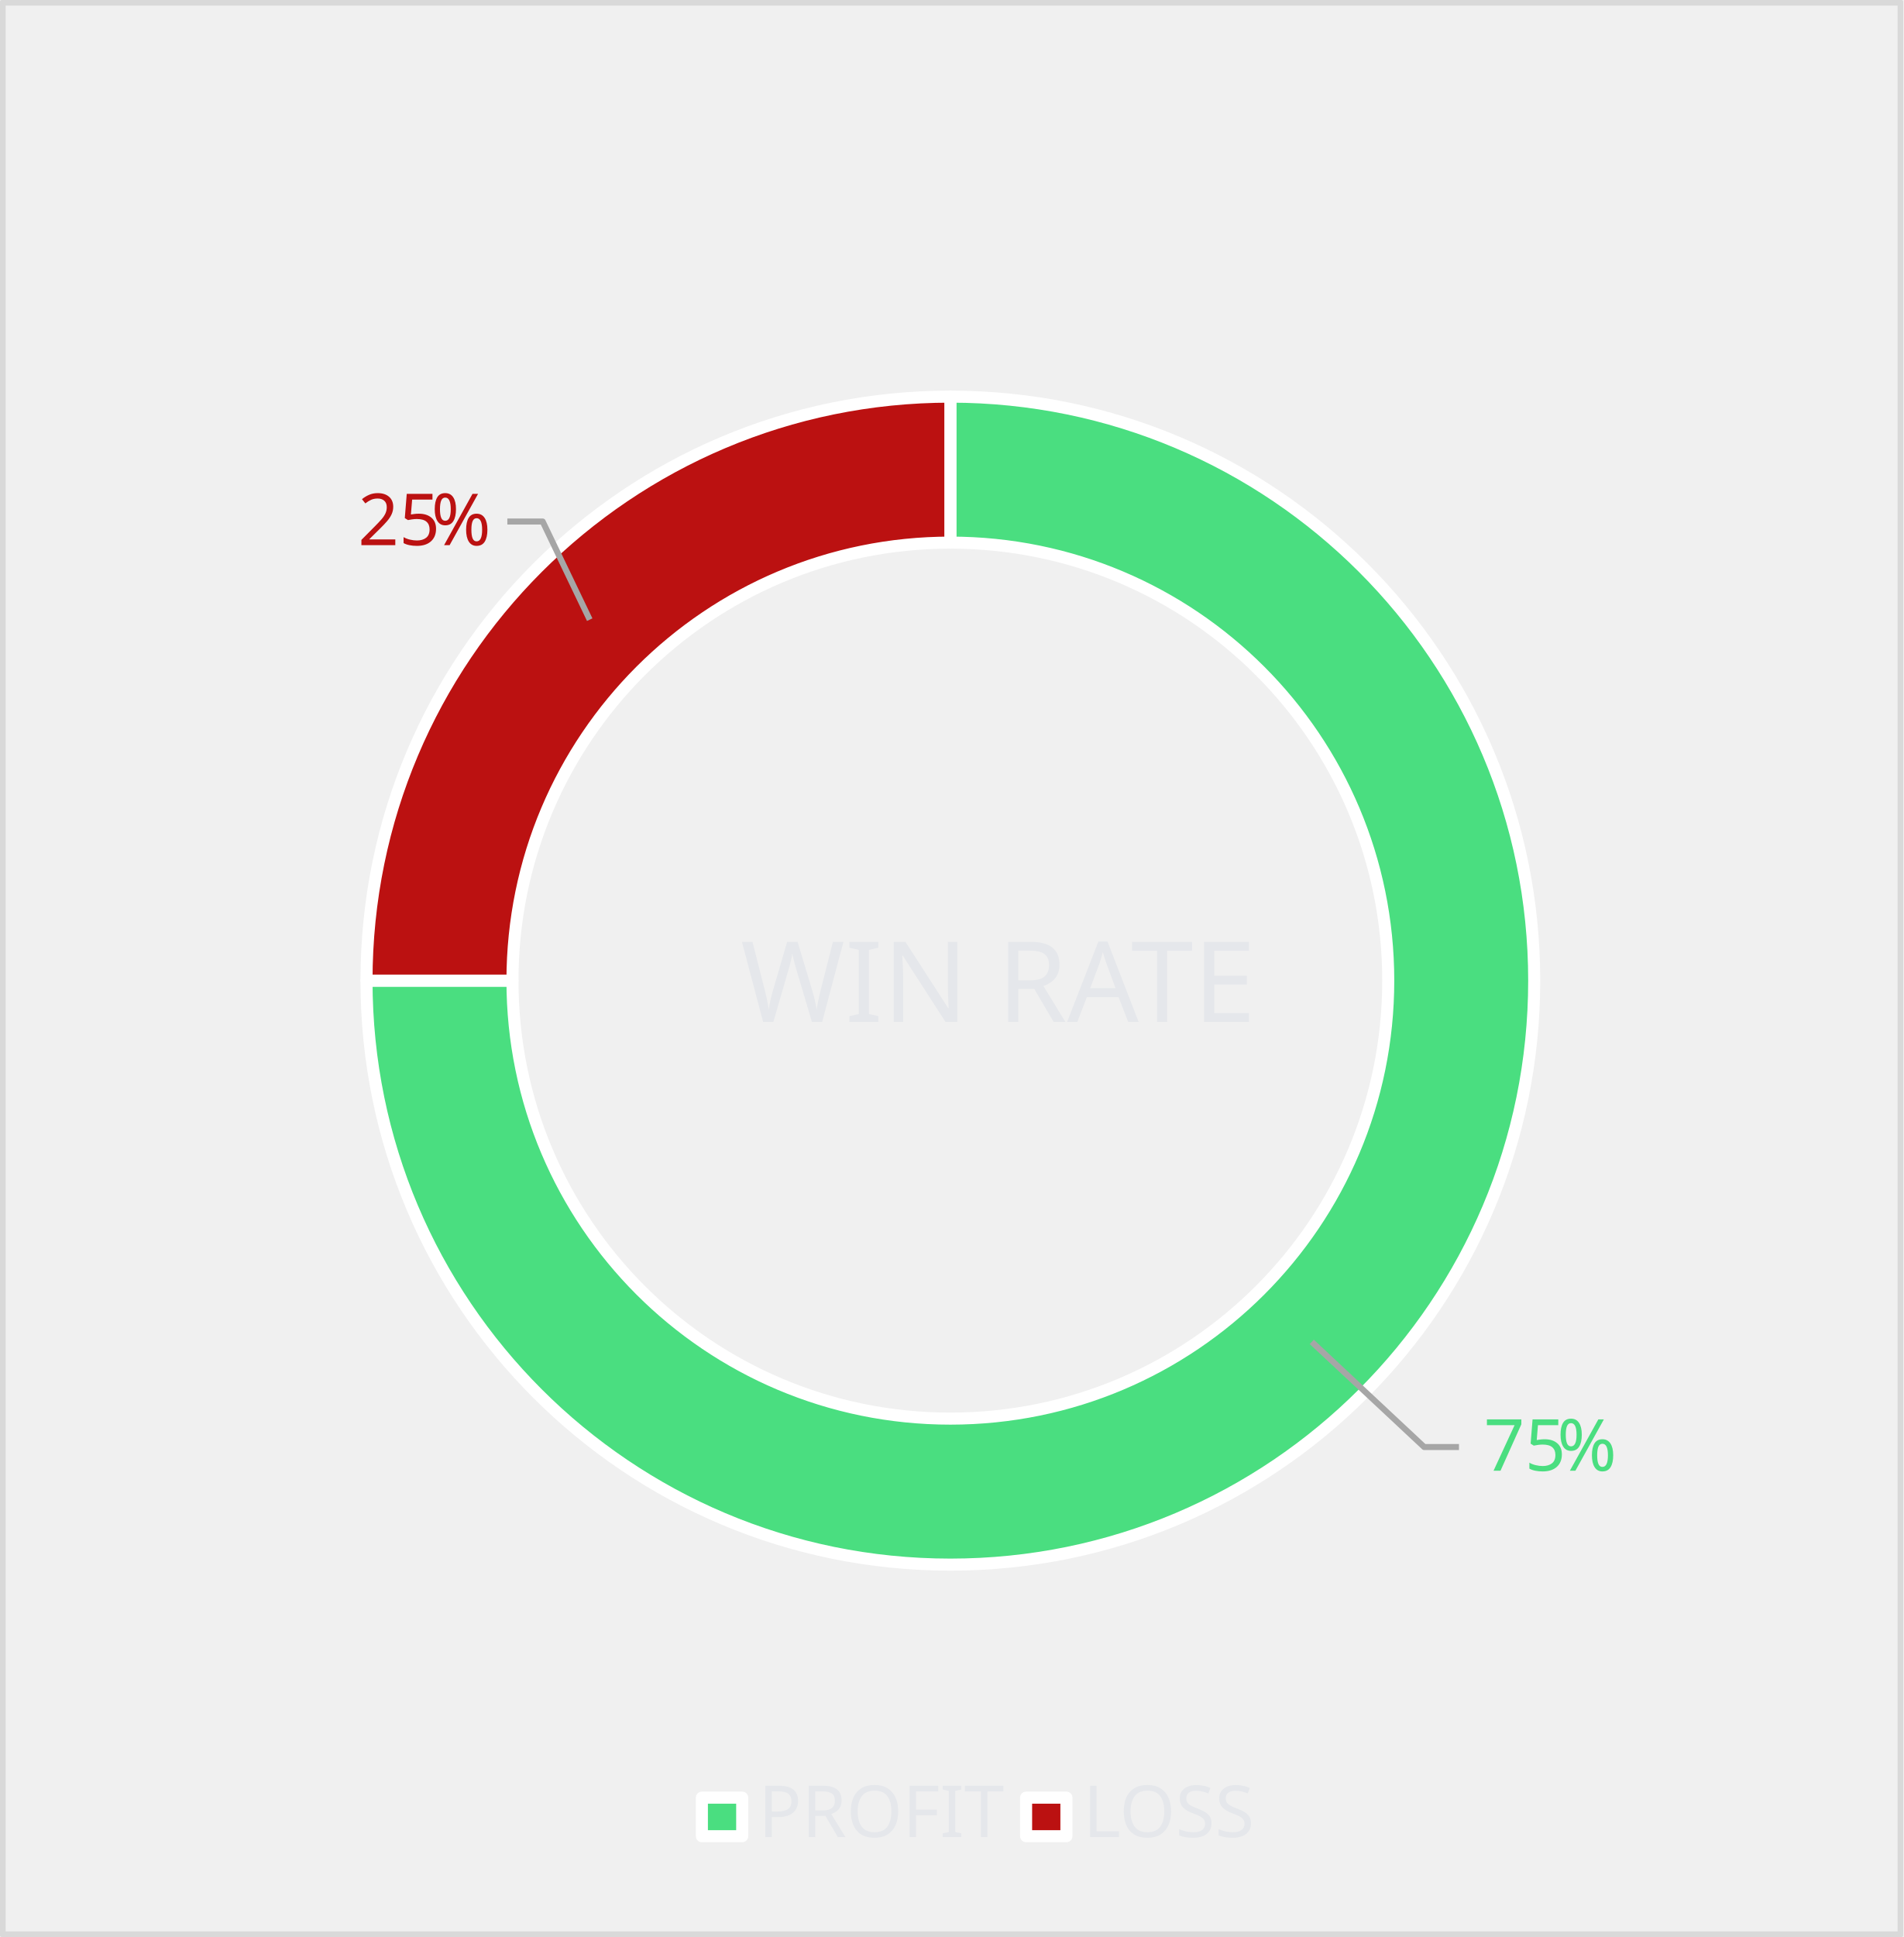
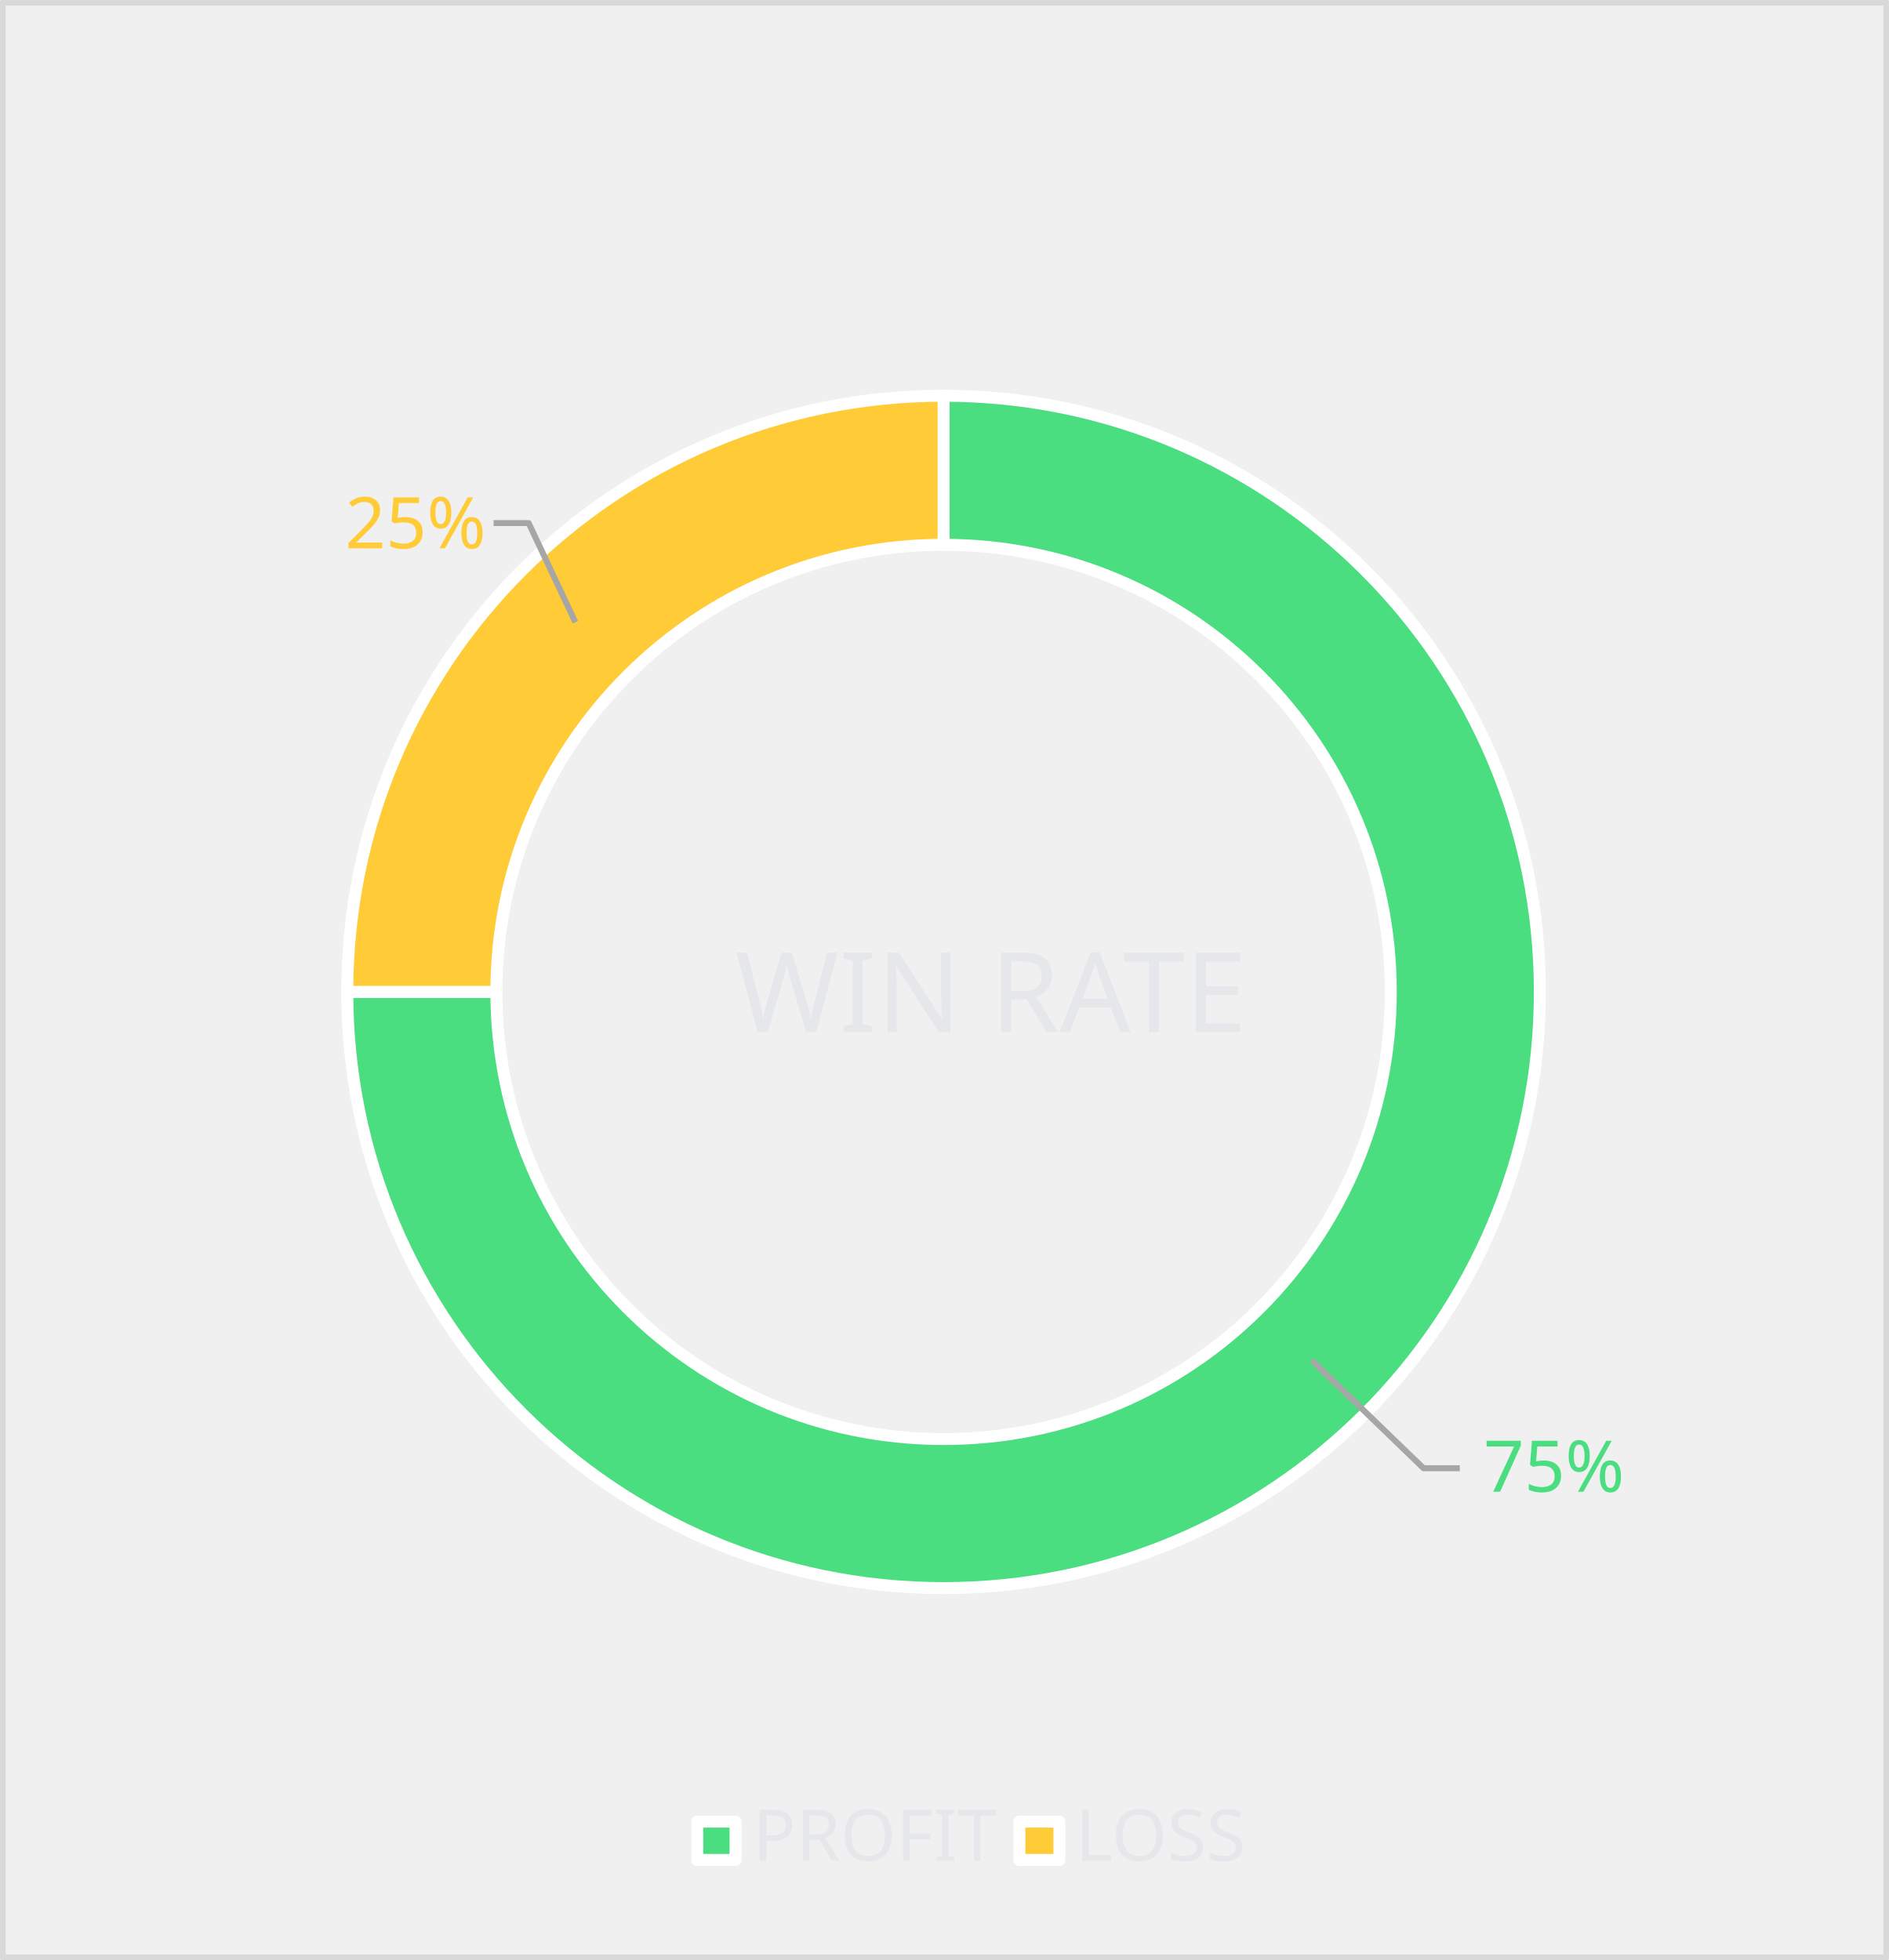
- <svg xmlns="http://www.w3.org/2000/svg" width="1086" height="1105" xml:space="preserve" overflow="hidden">
+ <svg xmlns="http://www.w3.org/2000/svg" width="1085" height="1126" xml:space="preserve" overflow="hidden">
  <defs>
    <clipPath id="clip0">
-       <rect x="4245" y="3825" width="1086" height="1105" />
+       <rect x="4244" y="3892" width="1085" height="1126" />
    </clipPath>
  </defs>
-   <g clip-path="url(#clip0)" transform="translate(-4245 -3825)">
+   <g clip-path="url(#clip0)" transform="translate(-4244 -3892)">
    <g>
-       <path d="M4787.28 4051.27C4971.28 4051.27 5120.43 4200.42 5120.43 4384.42 5120.43 4568.41 4971.28 4717.57 4787.28 4717.57 4603.29 4717.57 4454.13 4568.41 4454.13 4384.42L4537.42 4384.42C4537.42 4522.41 4649.29 4634.28 4787.28 4634.28 4925.28 4634.28 5037.14 4522.41 5037.14 4384.42 5037.14 4246.42 4925.28 4134.55 4787.28 4134.55Z" stroke="#FFFFFF" stroke-width="6.875" stroke-linejoin="round" stroke-miterlimit="10" fill="#4ADE80" fill-rule="evenodd" />
+       <path d="M4785.98 4119.35C4975.13 4119.35 5128.47 4272.69 5128.47 4461.84 5128.47 4651 4975.13 4804.34 4785.98 4804.34 4596.82 4804.34 4443.48 4651 4443.48 4461.84L4529.11 4461.84C4529.11 4603.71 4644.11 4718.71 4785.98 4718.71 4927.84 4718.71 5042.85 4603.71 5042.85 4461.84 5042.85 4319.98 4927.84 4204.97 4785.98 4204.97Z" stroke="#FFFFFF" stroke-width="6.875" stroke-linejoin="round" stroke-miterlimit="10" fill="#4ADE80" fill-rule="evenodd" />
    </g>
    <g>
-       <path d="M4454.13 4384.42C4454.13 4200.42 4603.29 4051.27 4787.28 4051.27L4787.28 4134.55C4649.29 4134.55 4537.42 4246.42 4537.42 4384.42Z" stroke="#FFFFFF" stroke-width="6.875" stroke-linejoin="round" stroke-miterlimit="10" fill="#BB1111" fill-rule="evenodd" />
+       <path d="M4443.48 4461.84C4443.48 4272.69 4596.82 4119.35 4785.98 4119.35L4785.98 4204.97C4644.11 4204.97 4529.11 4319.98 4529.11 4461.84Z" stroke="#FFFFFF" stroke-width="6.875" stroke-linejoin="round" stroke-miterlimit="10" fill="#FFCB37" fill-rule="evenodd" />
    </g>
    <g>
-       <path d="M4993.5 4590.5 5057.67 4650.5 5077.5 4650.5" stroke="#A6A6A6" stroke-width="3.438" stroke-linejoin="round" stroke-miterlimit="10" fill="none" />
+       <path d="M4997.5 4673.5 5061.67 4735.5 5082.5 4735.5" stroke="#A6A6A6" stroke-width="3.438" stroke-linejoin="round" stroke-miterlimit="10" fill="none" />
    </g>
    <g>
-       <path d="M4581.5 4178.5 4554.65 4122.5 4534.5 4122.5" stroke="#A6A6A6" stroke-width="3.438" stroke-linejoin="round" stroke-miterlimit="10" fill="none" />
+       <path d="M4574.5 4249.5 4547.65 4192.5 4527.5 4192.5" stroke="#A6A6A6" stroke-width="3.438" stroke-linejoin="round" stroke-miterlimit="10" fill="none" />
    </g>
    <g>
-       <text fill="#4ADE80" font-family="Calibri,Calibri_MSFontService,sans-serif" font-weight="400" font-size="41" transform="matrix(1 0 0 1 5091.65 4664)">75</text>
+       <text fill="#4ADE80" font-family="Calibri,Calibri_MSFontService,sans-serif" font-weight="400" font-size="41" transform="matrix(1 0 0 1 5096.09 4749)">75%</text>
    </g>
    <g>
-       <text fill="#4ADE80" font-family="Calibri,Calibri_MSFontService,sans-serif" font-weight="400" font-size="41" transform="matrix(1 0 0 1 5133.44 4664)">%</text>
+       <text fill="#FFCB37" font-family="Calibri,Calibri_MSFontService,sans-serif" font-weight="400" font-size="41" transform="matrix(1 0 0 1 4442.18 4207)">25%</text>
    </g>
    <g>
-       <text fill="#BB1111" font-family="Calibri,Calibri_MSFontService,sans-serif" font-weight="400" font-size="41" transform="matrix(1 0 0 1 4449.25 4136)">25</text>
+       <text fill="#E5E7EB" font-family="Calibri,Calibri_MSFontService,sans-serif" font-weight="400" font-size="64" transform="matrix(1 0 0 1 4666.32 4485)">WIN RATE</text>
    </g>
    <g>
-       <text fill="#BB1111" font-family="Calibri,Calibri_MSFontService,sans-serif" font-weight="400" font-size="41" transform="matrix(1 0 0 1 4491.05 4136)">%</text>
+       <rect x="4644.5" y="4938.5" width="22" height="22" stroke="#FFFFFF" stroke-width="6.875" stroke-linejoin="round" stroke-miterlimit="10" fill="#4ADE80" />
    </g>
    <g>
-       <text fill="#E5E7EB" font-family="Calibri,Calibri_MSFontService,sans-serif" font-weight="400" font-size="64" transform="matrix(1 0 0 1 4667.59 4408)">WIN RATE</text>
+       <text fill="#E5E7EB" font-family="Calibri,Calibri_MSFontService,sans-serif" font-weight="400" font-size="41" transform="matrix(1 0 0 1 4676.38 4961)">PROFIT</text>
    </g>
    <g>
-       <rect x="4645.5" y="4850.5" width="23" height="22" stroke="#FFFFFF" stroke-width="6.875" stroke-linejoin="round" stroke-miterlimit="10" fill="#4ADE80" />
+       <rect x="4829.5" y="4938.5" width="23" height="22" stroke="#FFFFFF" stroke-width="6.875" stroke-linejoin="round" stroke-miterlimit="10" fill="#FFCB37" />
    </g>
    <g>
-       <text fill="#E5E7EB" font-family="Calibri,Calibri_MSFontService,sans-serif" font-weight="400" font-size="41" transform="matrix(1 0 0 1 4677.69 4873)">PROFIT</text>
+       <text fill="#E5E7EB" font-family="Calibri,Calibri_MSFontService,sans-serif" font-weight="400" font-size="41" transform="matrix(1 0 0 1 4861.75 4961)">LOSS</text>
    </g>
-     <g>
-       <rect x="4830.5" y="4850.5" width="23" height="22" stroke="#FFFFFF" stroke-width="6.875" stroke-linejoin="round" stroke-miterlimit="10" fill="#BB1111" />
-     </g>
-     <g>
-       <text fill="#E5E7EB" font-family="Calibri,Calibri_MSFontService,sans-serif" font-weight="400" font-size="41" transform="matrix(1 0 0 1 4863.05 4873)">LOSS</text>
-     </g>
-     <rect x="4246.5" y="3826.5" width="1083" height="1102" stroke="#D9D9D9" stroke-width="3.438" stroke-linejoin="round" stroke-miterlimit="10" fill="none" />
+     <rect x="4245.5" y="3893.5" width="1082" height="1123" stroke="#D9D9D9" stroke-width="3.438" stroke-linejoin="round" stroke-miterlimit="10" fill="none" />
  </g>
</svg>
